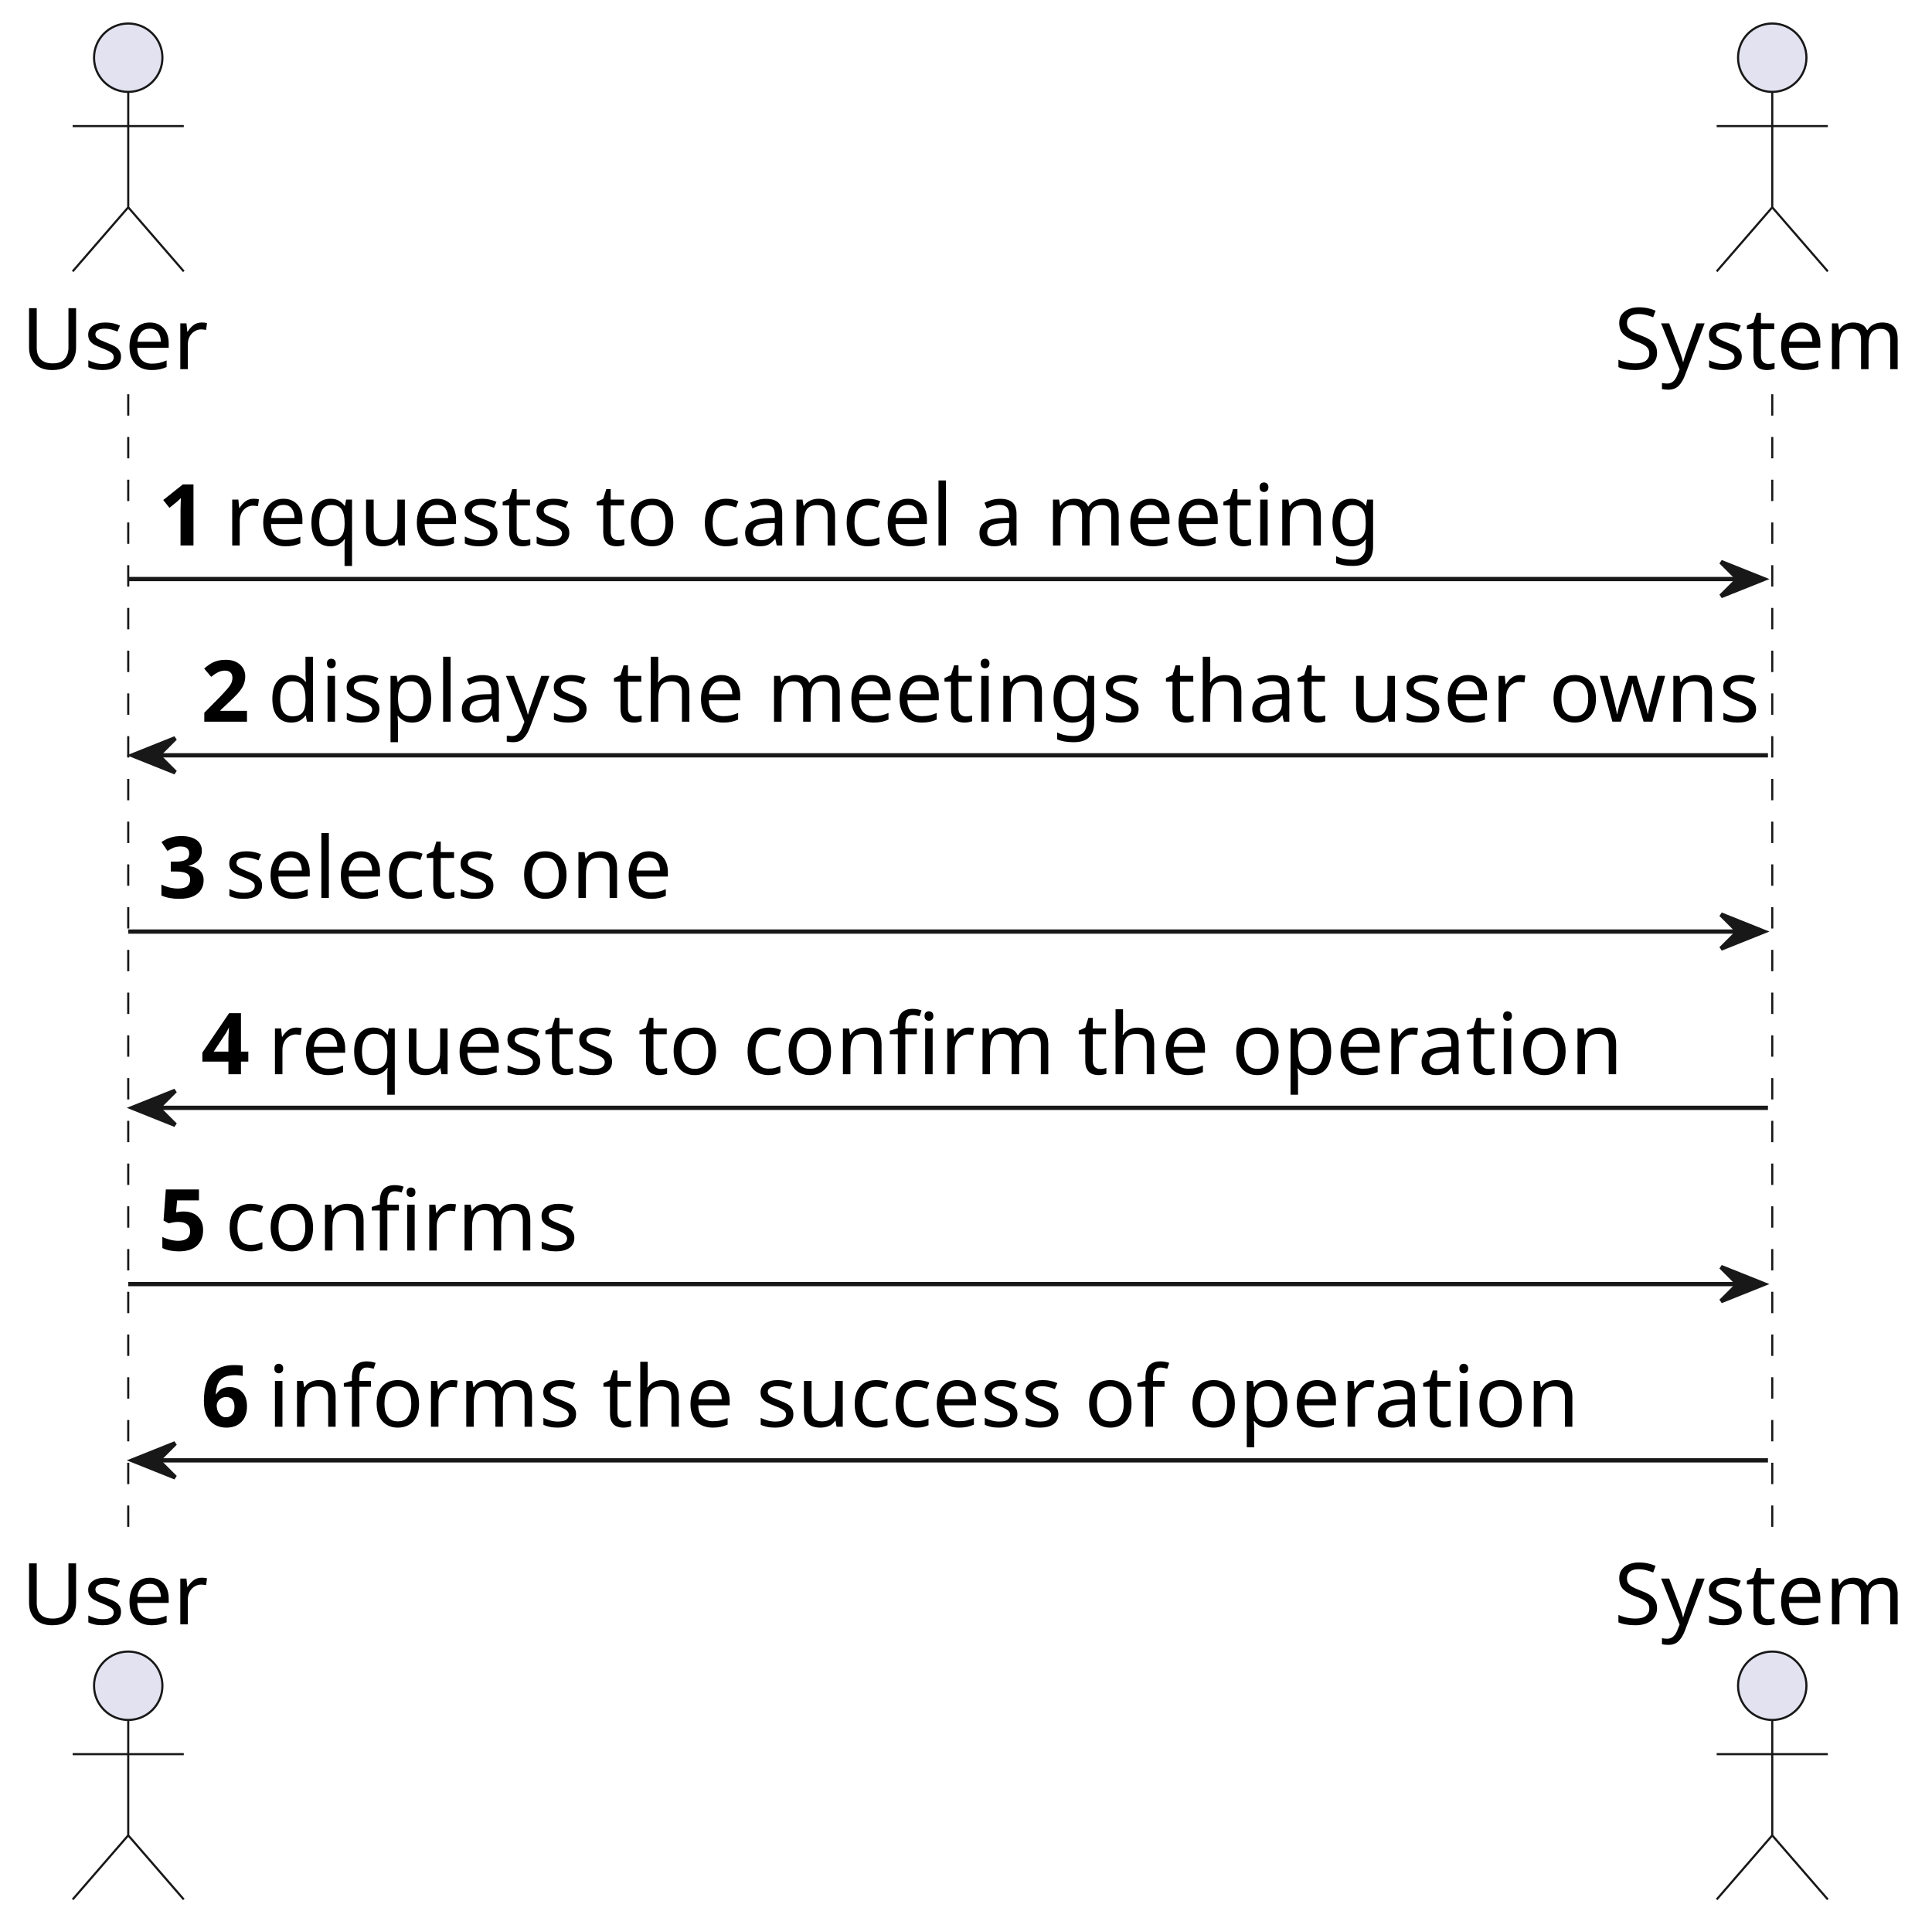
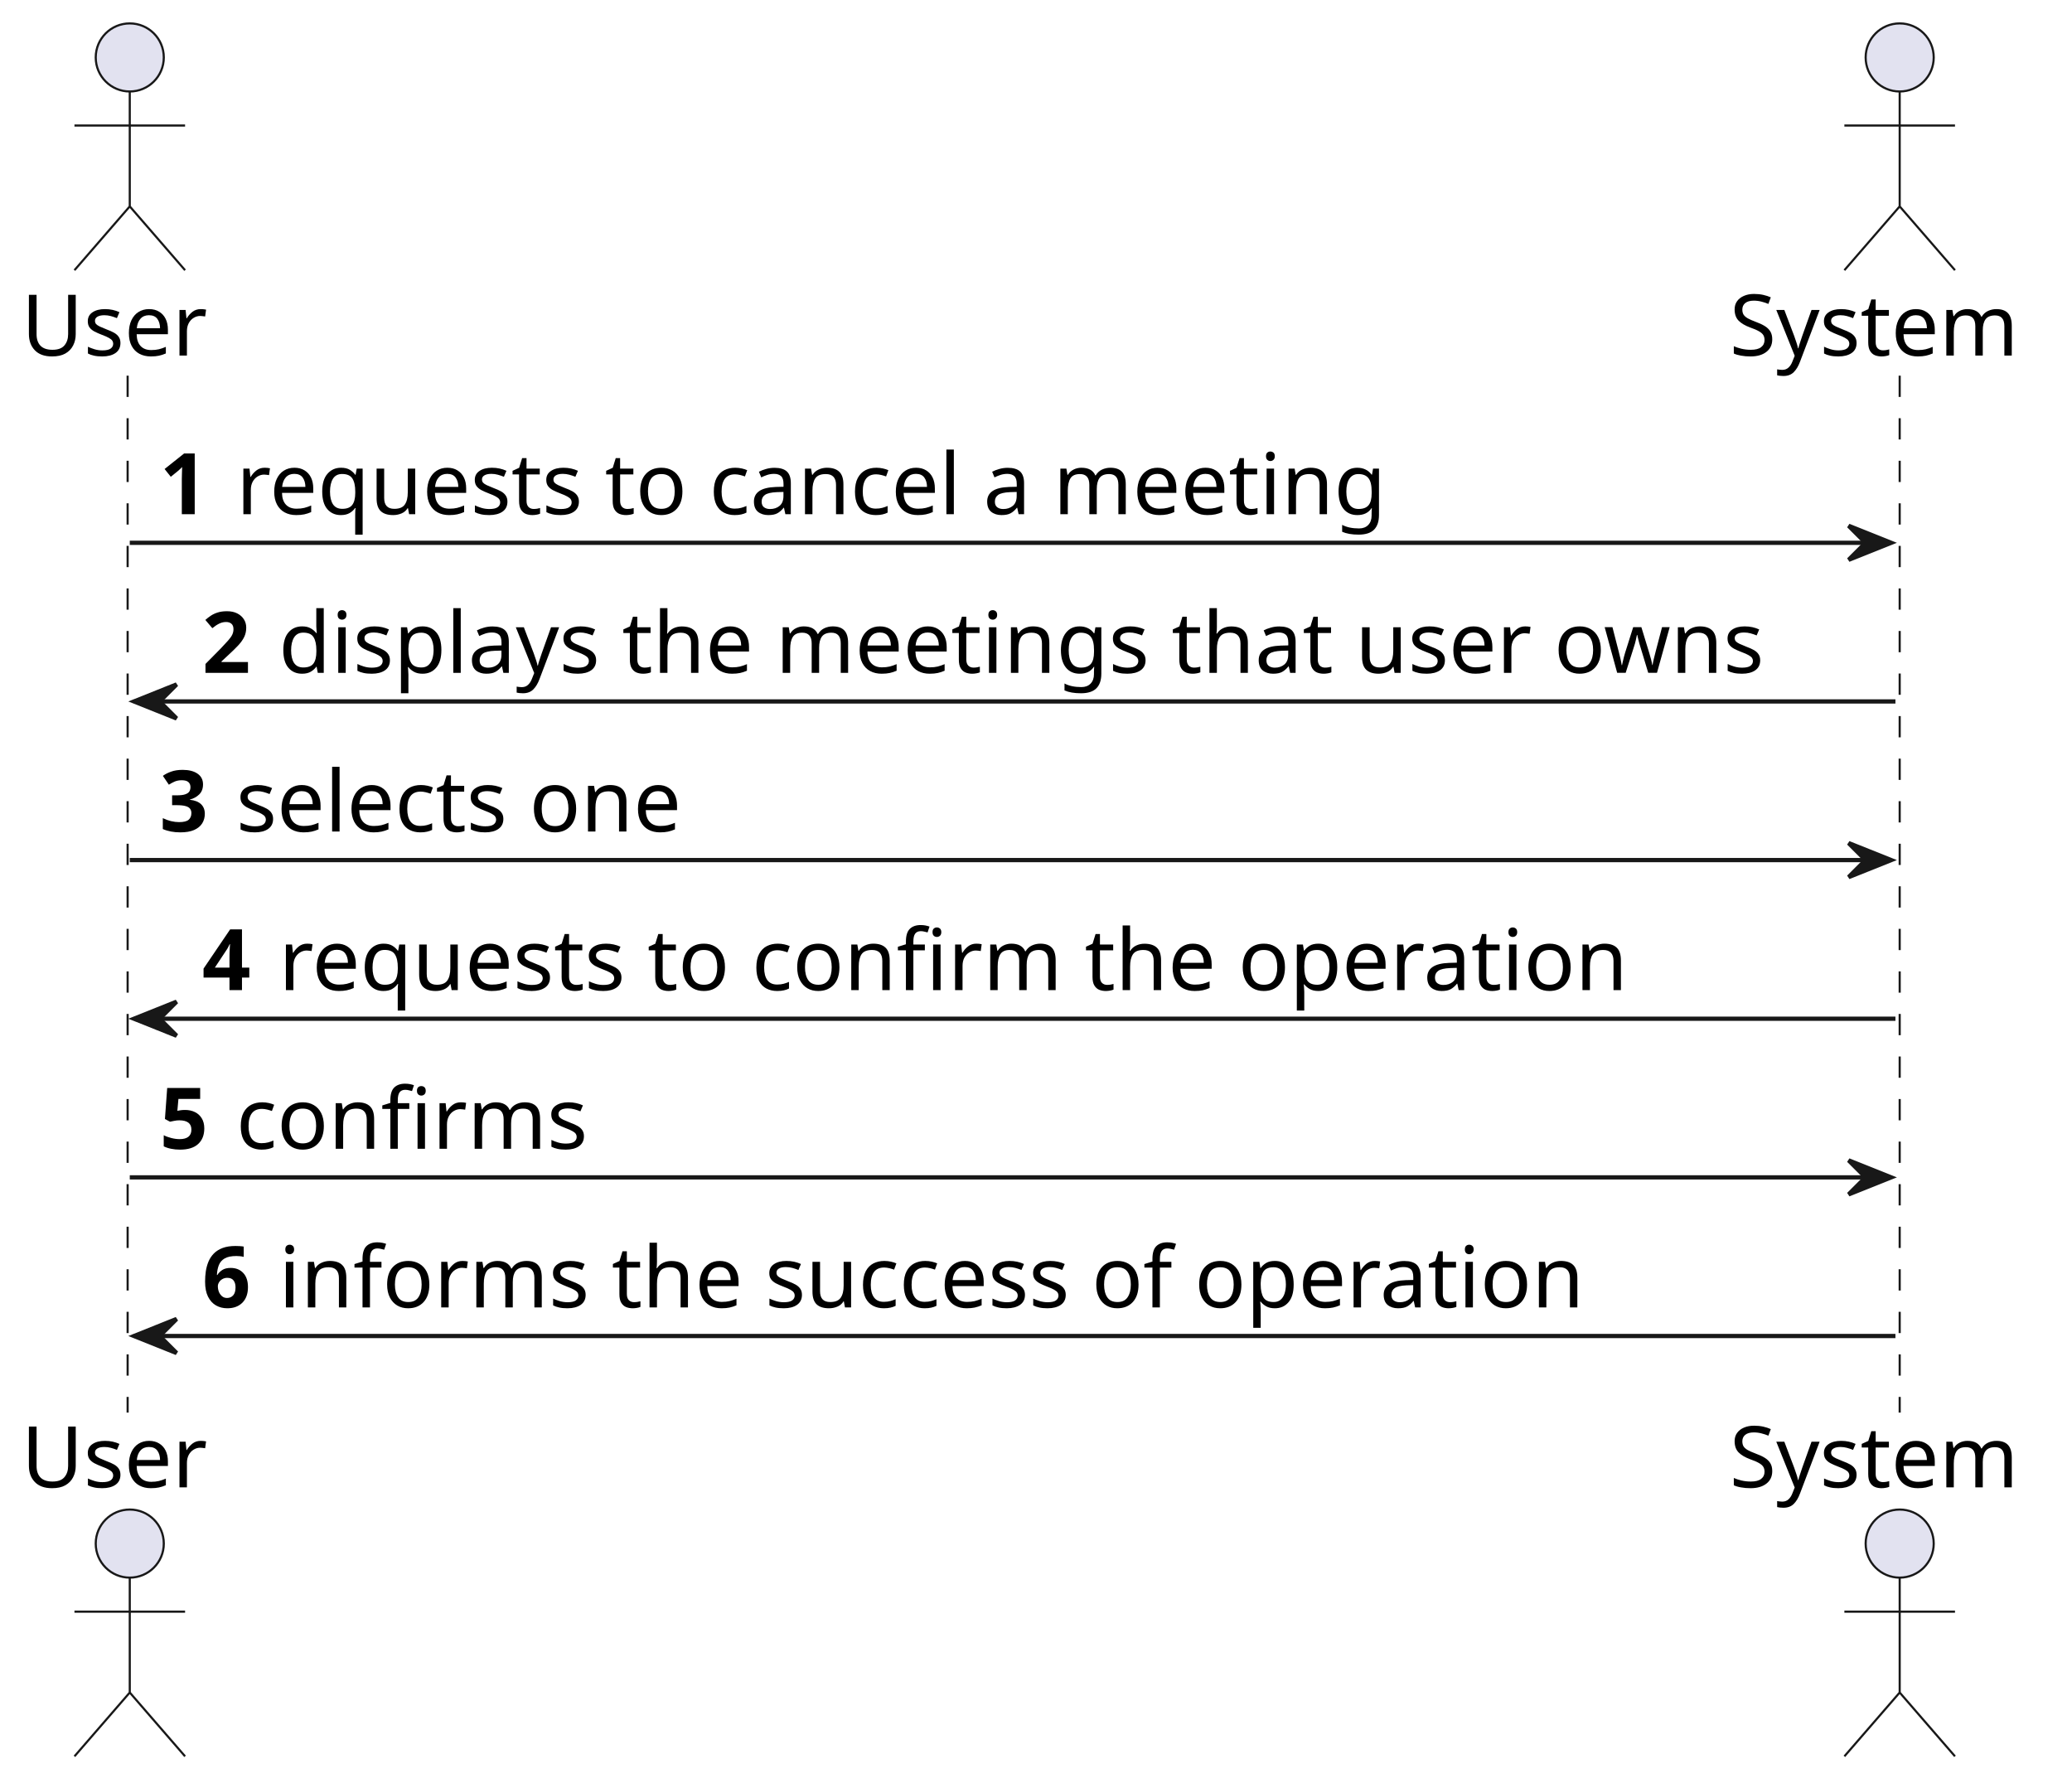
- <svg xmlns="http://www.w3.org/2000/svg" contentStyleType="text/css" height="451px" preserveAspectRatio="none" style="width:452px;height:451px;background:#FFFFFF;" version="1.1" viewBox="0 0 452 451" width="452px" zoomAndPan="magnify">
+ <svg xmlns="http://www.w3.org/2000/svg" contentStyleType="text/css" height="419px" preserveAspectRatio="none" style="width:487px;height:419px;background:#FFFFFF;" version="1.1" viewBox="0 0 487 419" width="487px" zoomAndPan="magnify">
  <defs />
  <g>
-     <line style="stroke:#181818;stroke-width:0.5;stroke-dasharray:5.0,5.0;" x1="30" x2="30" y1="92.24" y2="359.68" />
-     <line style="stroke:#181818;stroke-width:0.5;stroke-dasharray:5.0,5.0;" x1="414.625" x2="414.625" y1="92.24" y2="359.68" />
-     <text fill="#000000" font-family="sans-serif" font-size="20" lengthAdjust="spacing" textLength="44" x="5" y="86.38">User</text>
-     <ellipse cx="30" cy="13.5" fill="#E2E2F0" rx="8" ry="8" style="stroke:#181818;stroke-width:0.5;" />
-     <path d="M30,21.5 L30,48.5 M17,29.5 L43,29.5 M30,48.5 L17,63.5 M30,48.5 L43,63.5 " fill="none" style="stroke:#181818;stroke-width:0.5;" />
-     <text fill="#000000" font-family="sans-serif" font-size="20" lengthAdjust="spacing" textLength="44" x="5" y="380.06">User</text>
-     <ellipse cx="30" cy="394.42" fill="#E2E2F0" rx="8" ry="8" style="stroke:#181818;stroke-width:0.5;" />
-     <path d="M30,402.42 L30,429.42 M17,410.42 L43,410.42 M30,429.42 L17,444.42 M30,429.42 L43,444.42 " fill="none" style="stroke:#181818;stroke-width:0.5;" />
-     <text fill="#000000" font-family="sans-serif" font-size="20" lengthAdjust="spacing" textLength="68" x="377.625" y="86.38">System</text>
-     <ellipse cx="414.625" cy="13.5" fill="#E2E2F0" rx="8" ry="8" style="stroke:#181818;stroke-width:0.5;" />
-     <path d="M414.625,21.5 L414.625,48.5 M401.625,29.5 L427.625,29.5 M414.625,48.5 L401.625,63.5 M414.625,48.5 L427.625,63.5 " fill="none" style="stroke:#181818;stroke-width:0.5;" />
-     <text fill="#000000" font-family="sans-serif" font-size="20" lengthAdjust="spacing" textLength="68" x="377.625" y="380.06">System</text>
-     <ellipse cx="414.625" cy="394.42" fill="#E2E2F0" rx="8" ry="8" style="stroke:#181818;stroke-width:0.5;" />
-     <path d="M414.625,402.42 L414.625,429.42 M401.625,410.42 L427.625,410.42 M414.625,429.42 L401.625,444.42 M414.625,429.42 L427.625,444.42 " fill="none" style="stroke:#181818;stroke-width:0.5;" />
-     <polygon fill="#181818" points="402.625,131.48,412.625,135.48,402.625,139.48,406.625,135.48" style="stroke:#181818;stroke-width:1.0;" />
-     <line style="stroke:#181818;stroke-width:1.0;" x1="30" x2="408.625" y1="135.48" y2="135.48" />
-     <text fill="#000000" font-family="sans-serif" font-size="20" font-weight="bold" lengthAdjust="spacing" textLength="11.625" x="37" y="127.62">1</text>
-     <text fill="#000000" font-family="sans-serif" font-size="20" lengthAdjust="spacing" textLength="267" x="52.625" y="127.62">requests to cancel a meeting</text>
-     <polygon fill="#181818" points="41,172.72,31,176.72,41,180.72,37,176.72" style="stroke:#181818;stroke-width:1.0;" />
-     <line style="stroke:#181818;stroke-width:1.0;" x1="35" x2="413.625" y1="176.72" y2="176.72" />
-     <text fill="#000000" font-family="sans-serif" font-size="20" font-weight="bold" lengthAdjust="spacing" textLength="11.625" x="47" y="168.86">2</text>
-     <text fill="#000000" font-family="sans-serif" font-size="20" lengthAdjust="spacing" textLength="345" x="62.625" y="168.86">displays the meetings that user owns</text>
-     <polygon fill="#181818" points="402.625,213.96,412.625,217.96,402.625,221.96,406.625,217.96" style="stroke:#181818;stroke-width:1.0;" />
-     <line style="stroke:#181818;stroke-width:1.0;" x1="30" x2="408.625" y1="217.96" y2="217.96" />
-     <text fill="#000000" font-family="sans-serif" font-size="20" font-weight="bold" lengthAdjust="spacing" textLength="11.625" x="37" y="210.1">3</text>
-     <text fill="#000000" font-family="sans-serif" font-size="20" lengthAdjust="spacing" textLength="104" x="52.625" y="210.1">selects one</text>
-     <polygon fill="#181818" points="41,255.2,31,259.2,41,263.2,37,259.2" style="stroke:#181818;stroke-width:1.0;" />
-     <line style="stroke:#181818;stroke-width:1.0;" x1="35" x2="413.625" y1="259.2" y2="259.2" />
-     <text fill="#000000" font-family="sans-serif" font-size="20" font-weight="bold" lengthAdjust="spacing" textLength="11.625" x="47" y="251.34">4</text>
-     <text fill="#000000" font-family="sans-serif" font-size="20" lengthAdjust="spacing" textLength="313" x="62.625" y="251.34">requests to confirm the operation</text>
-     <polygon fill="#181818" points="402.625,296.44,412.625,300.44,402.625,304.44,406.625,300.44" style="stroke:#181818;stroke-width:1.0;" />
-     <line style="stroke:#181818;stroke-width:1.0;" x1="30" x2="408.625" y1="300.44" y2="300.44" />
-     <text fill="#000000" font-family="sans-serif" font-size="20" font-weight="bold" lengthAdjust="spacing" textLength="11.625" x="37" y="292.58">5</text>
-     <text fill="#000000" font-family="sans-serif" font-size="20" lengthAdjust="spacing" textLength="83" x="52.625" y="292.58">confirms</text>
-     <polygon fill="#181818" points="41,337.68,31,341.68,41,345.68,37,341.68" style="stroke:#181818;stroke-width:1.0;" />
-     <line style="stroke:#181818;stroke-width:1.0;" x1="35" x2="413.625" y1="341.68" y2="341.68" />
-     <text fill="#000000" font-family="sans-serif" font-size="20" font-weight="bold" lengthAdjust="spacing" textLength="11.625" x="47" y="333.82">6</text>
-     <text fill="#000000" font-family="sans-serif" font-size="20" lengthAdjust="spacing" textLength="305" x="62.625" y="333.82">informs the success of operation</text>
+     <line style="stroke:#181818;stroke-width:0.5;stroke-dasharray:5.0,5.0;" x1="30" x2="30" y1="88.281" y2="331.969" />
+     <line style="stroke:#181818;stroke-width:0.5;stroke-dasharray:5.0,5.0;" x1="446.5" x2="446.5" y1="88.281" y2="331.969" />
+     <text fill="#000000" font-family="sans-serif" font-size="20" lengthAdjust="spacing" textLength="45" x="5" y="83.564">User</text>
+     <ellipse cx="30.5" cy="13.5" fill="#E2E2F0" rx="8" ry="8" style="stroke:#181818;stroke-width:0.5;" />
+     <path d="M30.5,21.5 L30.5,48.5 M17.5,29.5 L43.5,29.5 M30.5,48.5 L17.5,63.5 M30.5,48.5 L43.5,63.5 " fill="none" style="stroke:#181818;stroke-width:0.5;" />
+     <text fill="#000000" font-family="sans-serif" font-size="20" lengthAdjust="spacing" textLength="45" x="5" y="349.533">User</text>
+     <ellipse cx="30.5" cy="362.75" fill="#E2E2F0" rx="8" ry="8" style="stroke:#181818;stroke-width:0.5;" />
+     <path d="M30.5,370.75 L30.5,397.75 M17.5,378.75 L43.5,378.75 M30.5,397.75 L17.5,412.75 M30.5,397.75 L43.5,412.75 " fill="none" style="stroke:#181818;stroke-width:0.5;" />
+     <text fill="#000000" font-family="sans-serif" font-size="20" lengthAdjust="spacing" textLength="74" x="406.5" y="83.564">System</text>
+     <ellipse cx="446.5" cy="13.5" fill="#E2E2F0" rx="8" ry="8" style="stroke:#181818;stroke-width:0.5;" />
+     <path d="M446.5,21.5 L446.5,48.5 M433.5,29.5 L459.5,29.5 M446.5,48.5 L433.5,63.5 M446.5,48.5 L459.5,63.5 " fill="none" style="stroke:#181818;stroke-width:0.5;" />
+     <text fill="#000000" font-family="sans-serif" font-size="20" lengthAdjust="spacing" textLength="74" x="406.5" y="349.533">System</text>
+     <ellipse cx="446.5" cy="362.75" fill="#E2E2F0" rx="8" ry="8" style="stroke:#181818;stroke-width:0.5;" />
+     <path d="M446.5,370.75 L446.5,397.75 M433.5,378.75 L459.5,378.75 M446.5,397.75 L433.5,412.75 M446.5,397.75 L459.5,412.75 " fill="none" style="stroke:#181818;stroke-width:0.5;" />
+     <polygon fill="#181818" points="434.5,123.562,444.5,127.562,434.5,131.562,438.5,127.562" style="stroke:#181818;stroke-width:1.0;" />
+     <line style="stroke:#181818;stroke-width:1.0;" x1="30.5" x2="440.5" y1="127.562" y2="127.562" />
+     <text fill="#000000" font-family="sans-serif" font-size="20" font-weight="bold" lengthAdjust="spacing" textLength="14" x="37.5" y="120.846">1</text>
+     <text fill="#000000" font-family="sans-serif" font-size="20" lengthAdjust="spacing" textLength="291" x="55.5" y="120.846">requests to cancel a meeting</text>
+     <polygon fill="#181818" points="41.5,160.844,31.5,164.844,41.5,168.844,37.5,164.844" style="stroke:#181818;stroke-width:1.0;" />
+     <line style="stroke:#181818;stroke-width:1.0;" x1="35.5" x2="445.5" y1="164.844" y2="164.844" />
+     <text fill="#000000" font-family="sans-serif" font-size="20" font-weight="bold" lengthAdjust="spacing" textLength="14" x="47.5" y="158.127">2</text>
+     <text fill="#000000" font-family="sans-serif" font-size="20" lengthAdjust="spacing" textLength="374" x="65.5" y="158.127">displays the meetings that user owns</text>
+     <polygon fill="#181818" points="434.5,198.125,444.5,202.125,434.5,206.125,438.5,202.125" style="stroke:#181818;stroke-width:1.0;" />
+     <line style="stroke:#181818;stroke-width:1.0;" x1="30.5" x2="440.5" y1="202.125" y2="202.125" />
+     <text fill="#000000" font-family="sans-serif" font-size="20" font-weight="bold" lengthAdjust="spacing" textLength="14" x="37.5" y="195.408">3</text>
+     <text fill="#000000" font-family="sans-serif" font-size="20" lengthAdjust="spacing" textLength="112" x="55.5" y="195.408">selects one</text>
+     <polygon fill="#181818" points="41.5,235.406,31.5,239.406,41.5,243.406,37.5,239.406" style="stroke:#181818;stroke-width:1.0;" />
+     <line style="stroke:#181818;stroke-width:1.0;" x1="35.5" x2="445.5" y1="239.406" y2="239.406" />
+     <text fill="#000000" font-family="sans-serif" font-size="20" font-weight="bold" lengthAdjust="spacing" textLength="14" x="47.5" y="232.69">4</text>
+     <text fill="#000000" font-family="sans-serif" font-size="20" lengthAdjust="spacing" textLength="336" x="65.5" y="232.69">requests to confirm the operation</text>
+     <polygon fill="#181818" points="434.5,272.688,444.5,276.688,434.5,280.688,438.5,276.688" style="stroke:#181818;stroke-width:1.0;" />
+     <line style="stroke:#181818;stroke-width:1.0;" x1="30.5" x2="440.5" y1="276.688" y2="276.688" />
+     <text fill="#000000" font-family="sans-serif" font-size="20" font-weight="bold" lengthAdjust="spacing" textLength="14" x="37.5" y="269.971">5</text>
+     <text fill="#000000" font-family="sans-serif" font-size="20" lengthAdjust="spacing" textLength="87" x="55.5" y="269.971">confirms</text>
+     <polygon fill="#181818" points="41.5,309.969,31.5,313.969,41.5,317.969,37.5,313.969" style="stroke:#181818;stroke-width:1.0;" />
+     <line style="stroke:#181818;stroke-width:1.0;" x1="35.5" x2="445.5" y1="313.969" y2="313.969" />
+     <text fill="#000000" font-family="sans-serif" font-size="20" font-weight="bold" lengthAdjust="spacing" textLength="14" x="47.5" y="307.252">6</text>
+     <text fill="#000000" font-family="sans-serif" font-size="20" lengthAdjust="spacing" textLength="325" x="65.5" y="307.252">informs the success of operation</text>
  </g>
</svg>
